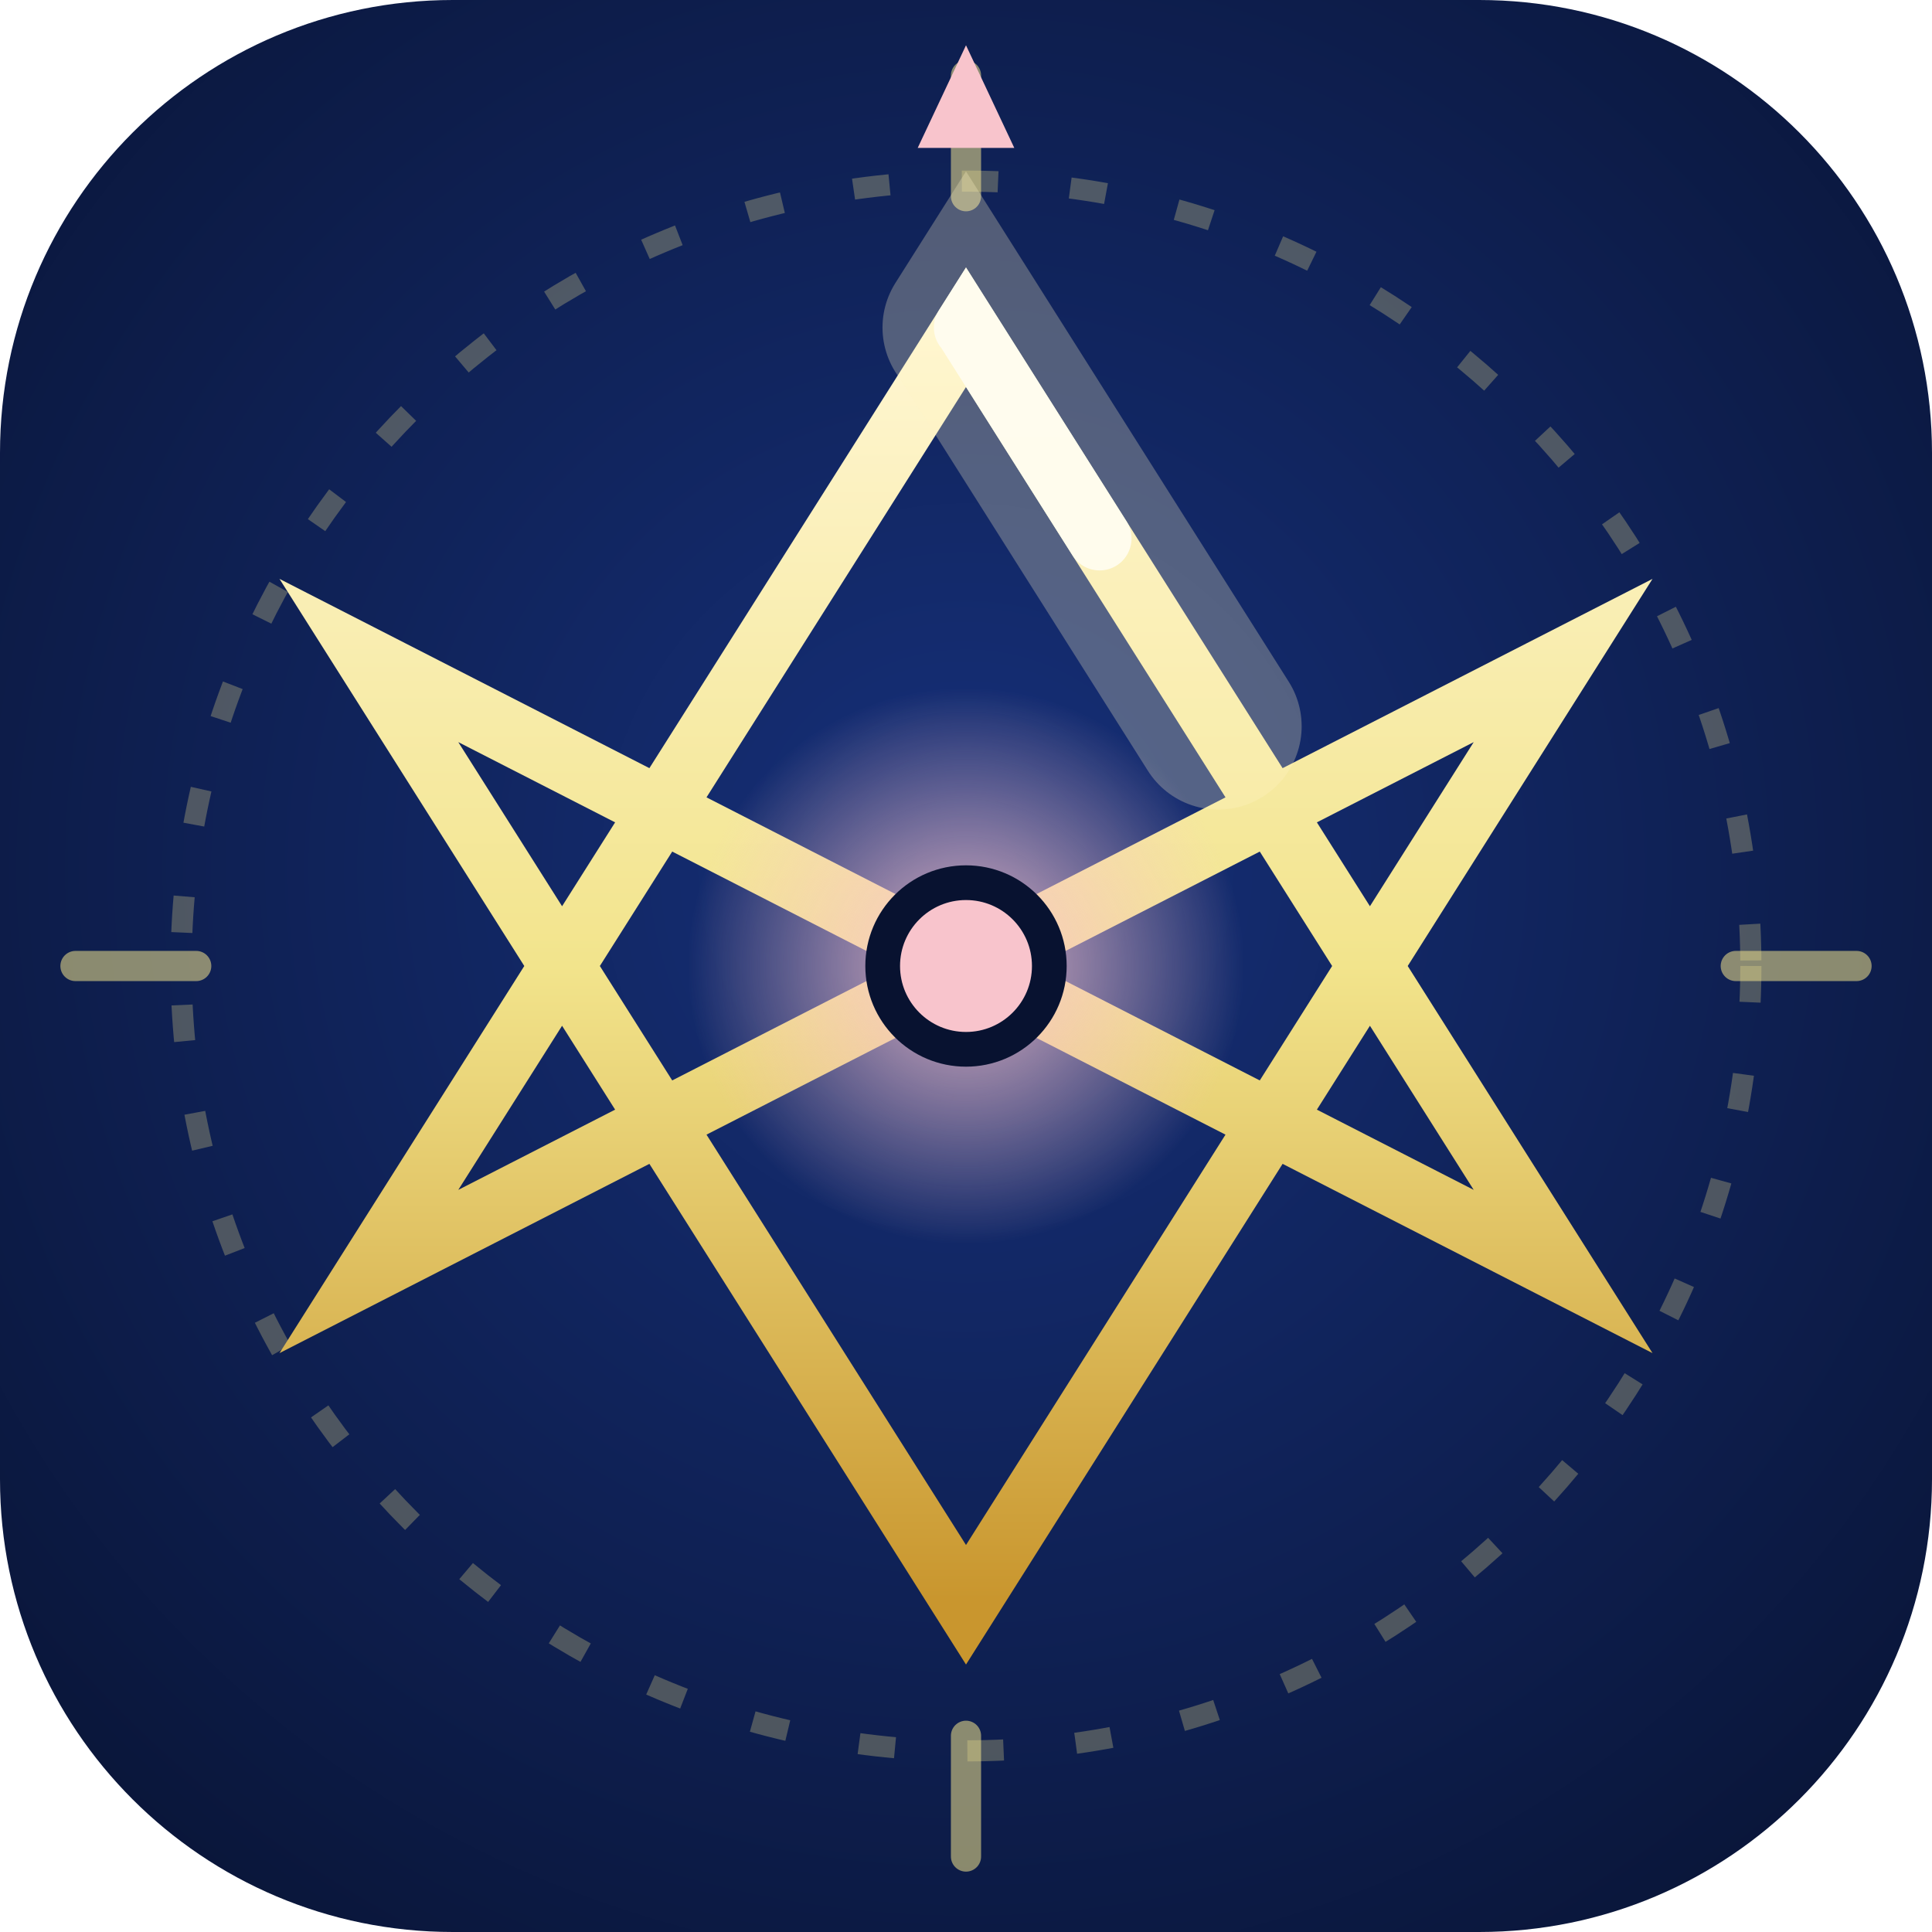
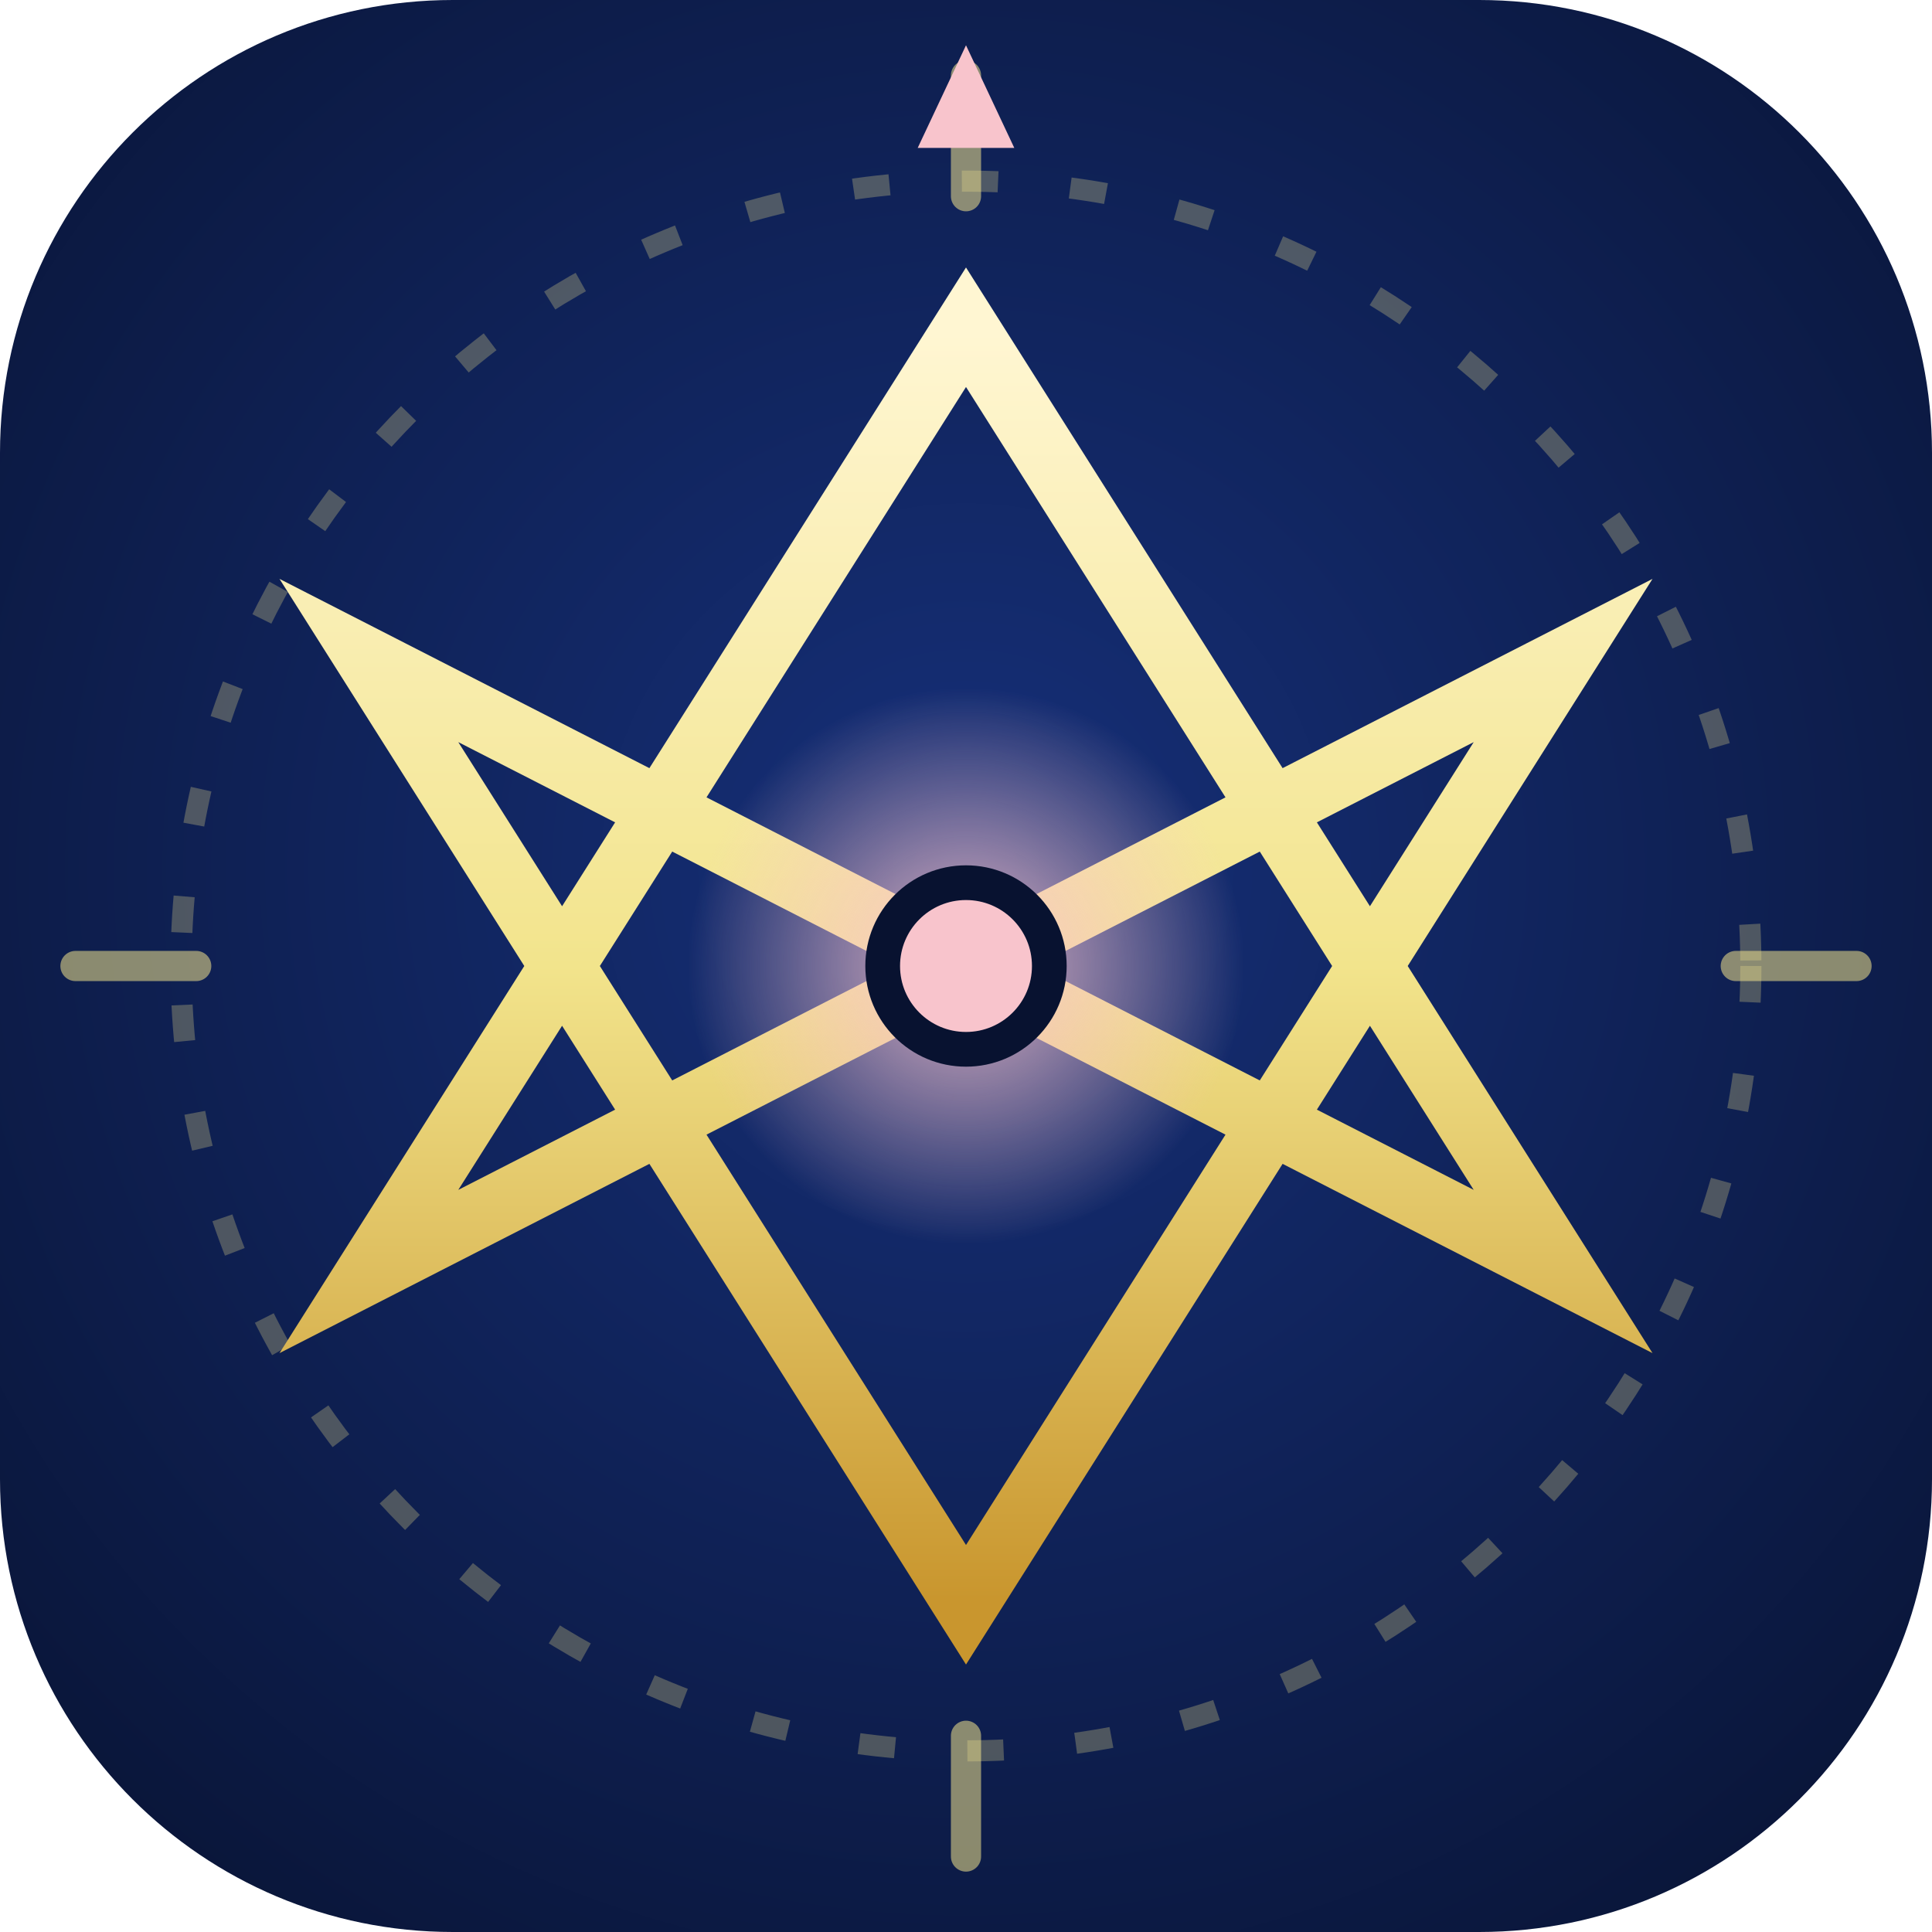
<svg xmlns="http://www.w3.org/2000/svg" viewBox="0 0 64 64">
  <defs>
    <linearGradient id="g" x1="0" y1="0" x2="0" y2="1">
      <stop offset="0" stop-color="#fff6d2" />
      <stop offset=".5" stop-color="#f2e48c" />
      <stop offset="1" stop-color="#c9962e" />
    </linearGradient>
    <radialGradient id="bg" cx=".5" cy=".45" r=".75">
      <stop offset="0" stop-color="#16307a" />
      <stop offset="1" stop-color="#081230" />
    </radialGradient>
    <radialGradient id="p">
      <stop offset="0" stop-color="#f8c4cc" stop-opacity=".9" />
      <stop offset="1" stop-color="#f8c4cc" stop-opacity="0" />
    </radialGradient>
  </defs>
  <rect width="64" height="64" rx="15" fill="url(#bg)" />
  <g transform="translate(32 32)">
    <circle r="26" fill="none" stroke="#f2e48c" stroke-opacity=".28" stroke-width=".7" stroke-dasharray="1.2 2.4" />
    <path d="M0-29.5v4M0 25.5v4M-29.5 0h4M25.5 0h4" stroke="#f2e48c" stroke-opacity=".55" stroke-width="1" stroke-linecap="round" />
    <path d="M0-30.5l1.6 3.4h-3.2z" fill="#f8c4cc" />
    <g transform="scale(.46)">
      <path id="r" d="M0,-46 L43,22 L-43,-22 L0,46 L43,-22 L-43,22 Z" fill="none" stroke="url(#g)" stroke-width="4.6" stroke-linejoin="miter" stroke-miterlimit="8" />
-       <path d="M0,-46 L43,22 L-43,-22 L0,46 L43,-22 L-43,22 Z" fill="none" stroke="#fff3c4" stroke-width="12" stroke-linecap="round" stroke-dasharray="34 481" opacity=".28">
-         <animate attributeName="stroke-dashoffset" from="515" to="0" dur="7s" repeatCount="indefinite" />
-       </path>
-       <path d="M0,-46 L43,22 L-43,-22 L0,46 L43,-22 L-43,22 Z" fill="none" stroke="#fffdf2" stroke-width="4.6" stroke-linecap="round" stroke-dasharray="18 497" opacity=".9">
-         <animate attributeName="stroke-dashoffset" from="507" to="-8" dur="7s" repeatCount="indefinite" />
-       </path>
      <circle r="20" fill="url(#p)">
        <animate attributeName="r" values="8;22;8" dur="3s" repeatCount="indefinite" />
        <animate attributeName="opacity" values=".9;0;.9" dur="3s" repeatCount="indefinite" />
      </circle>
      <circle r="6" fill="#f8c4cc" stroke="#081230" stroke-width="2.5" />
    </g>
  </g>
</svg>
